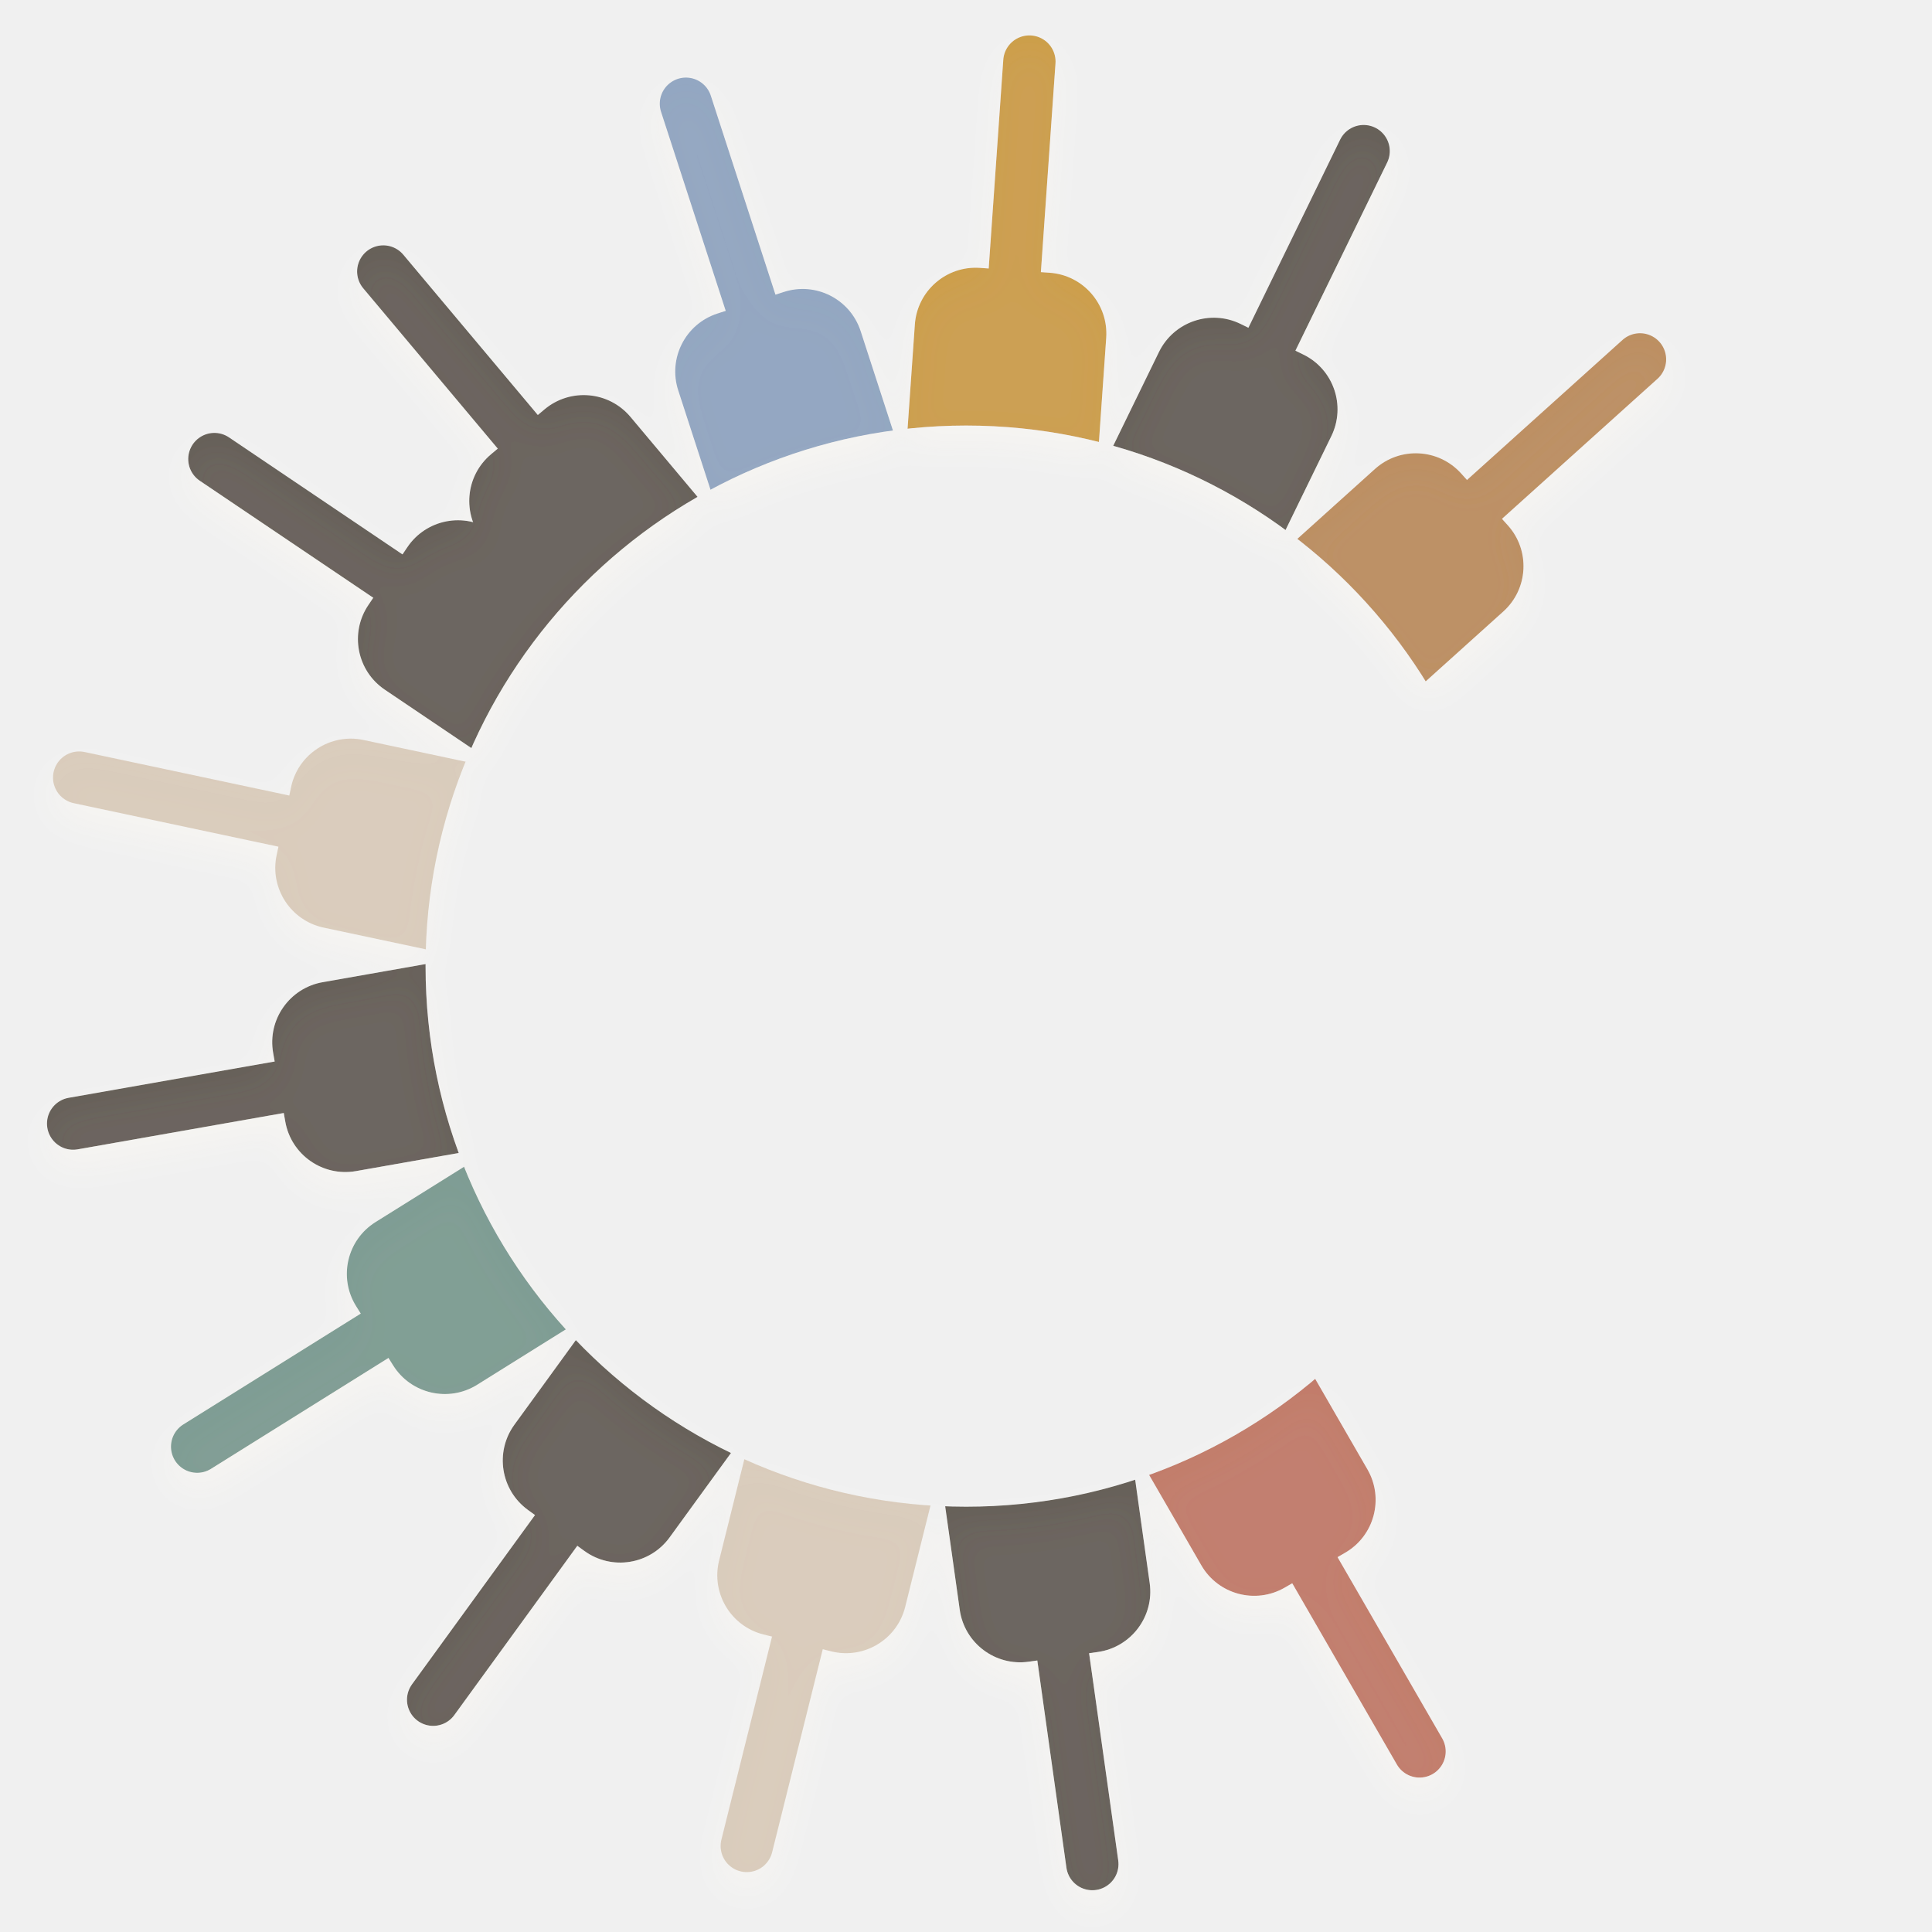
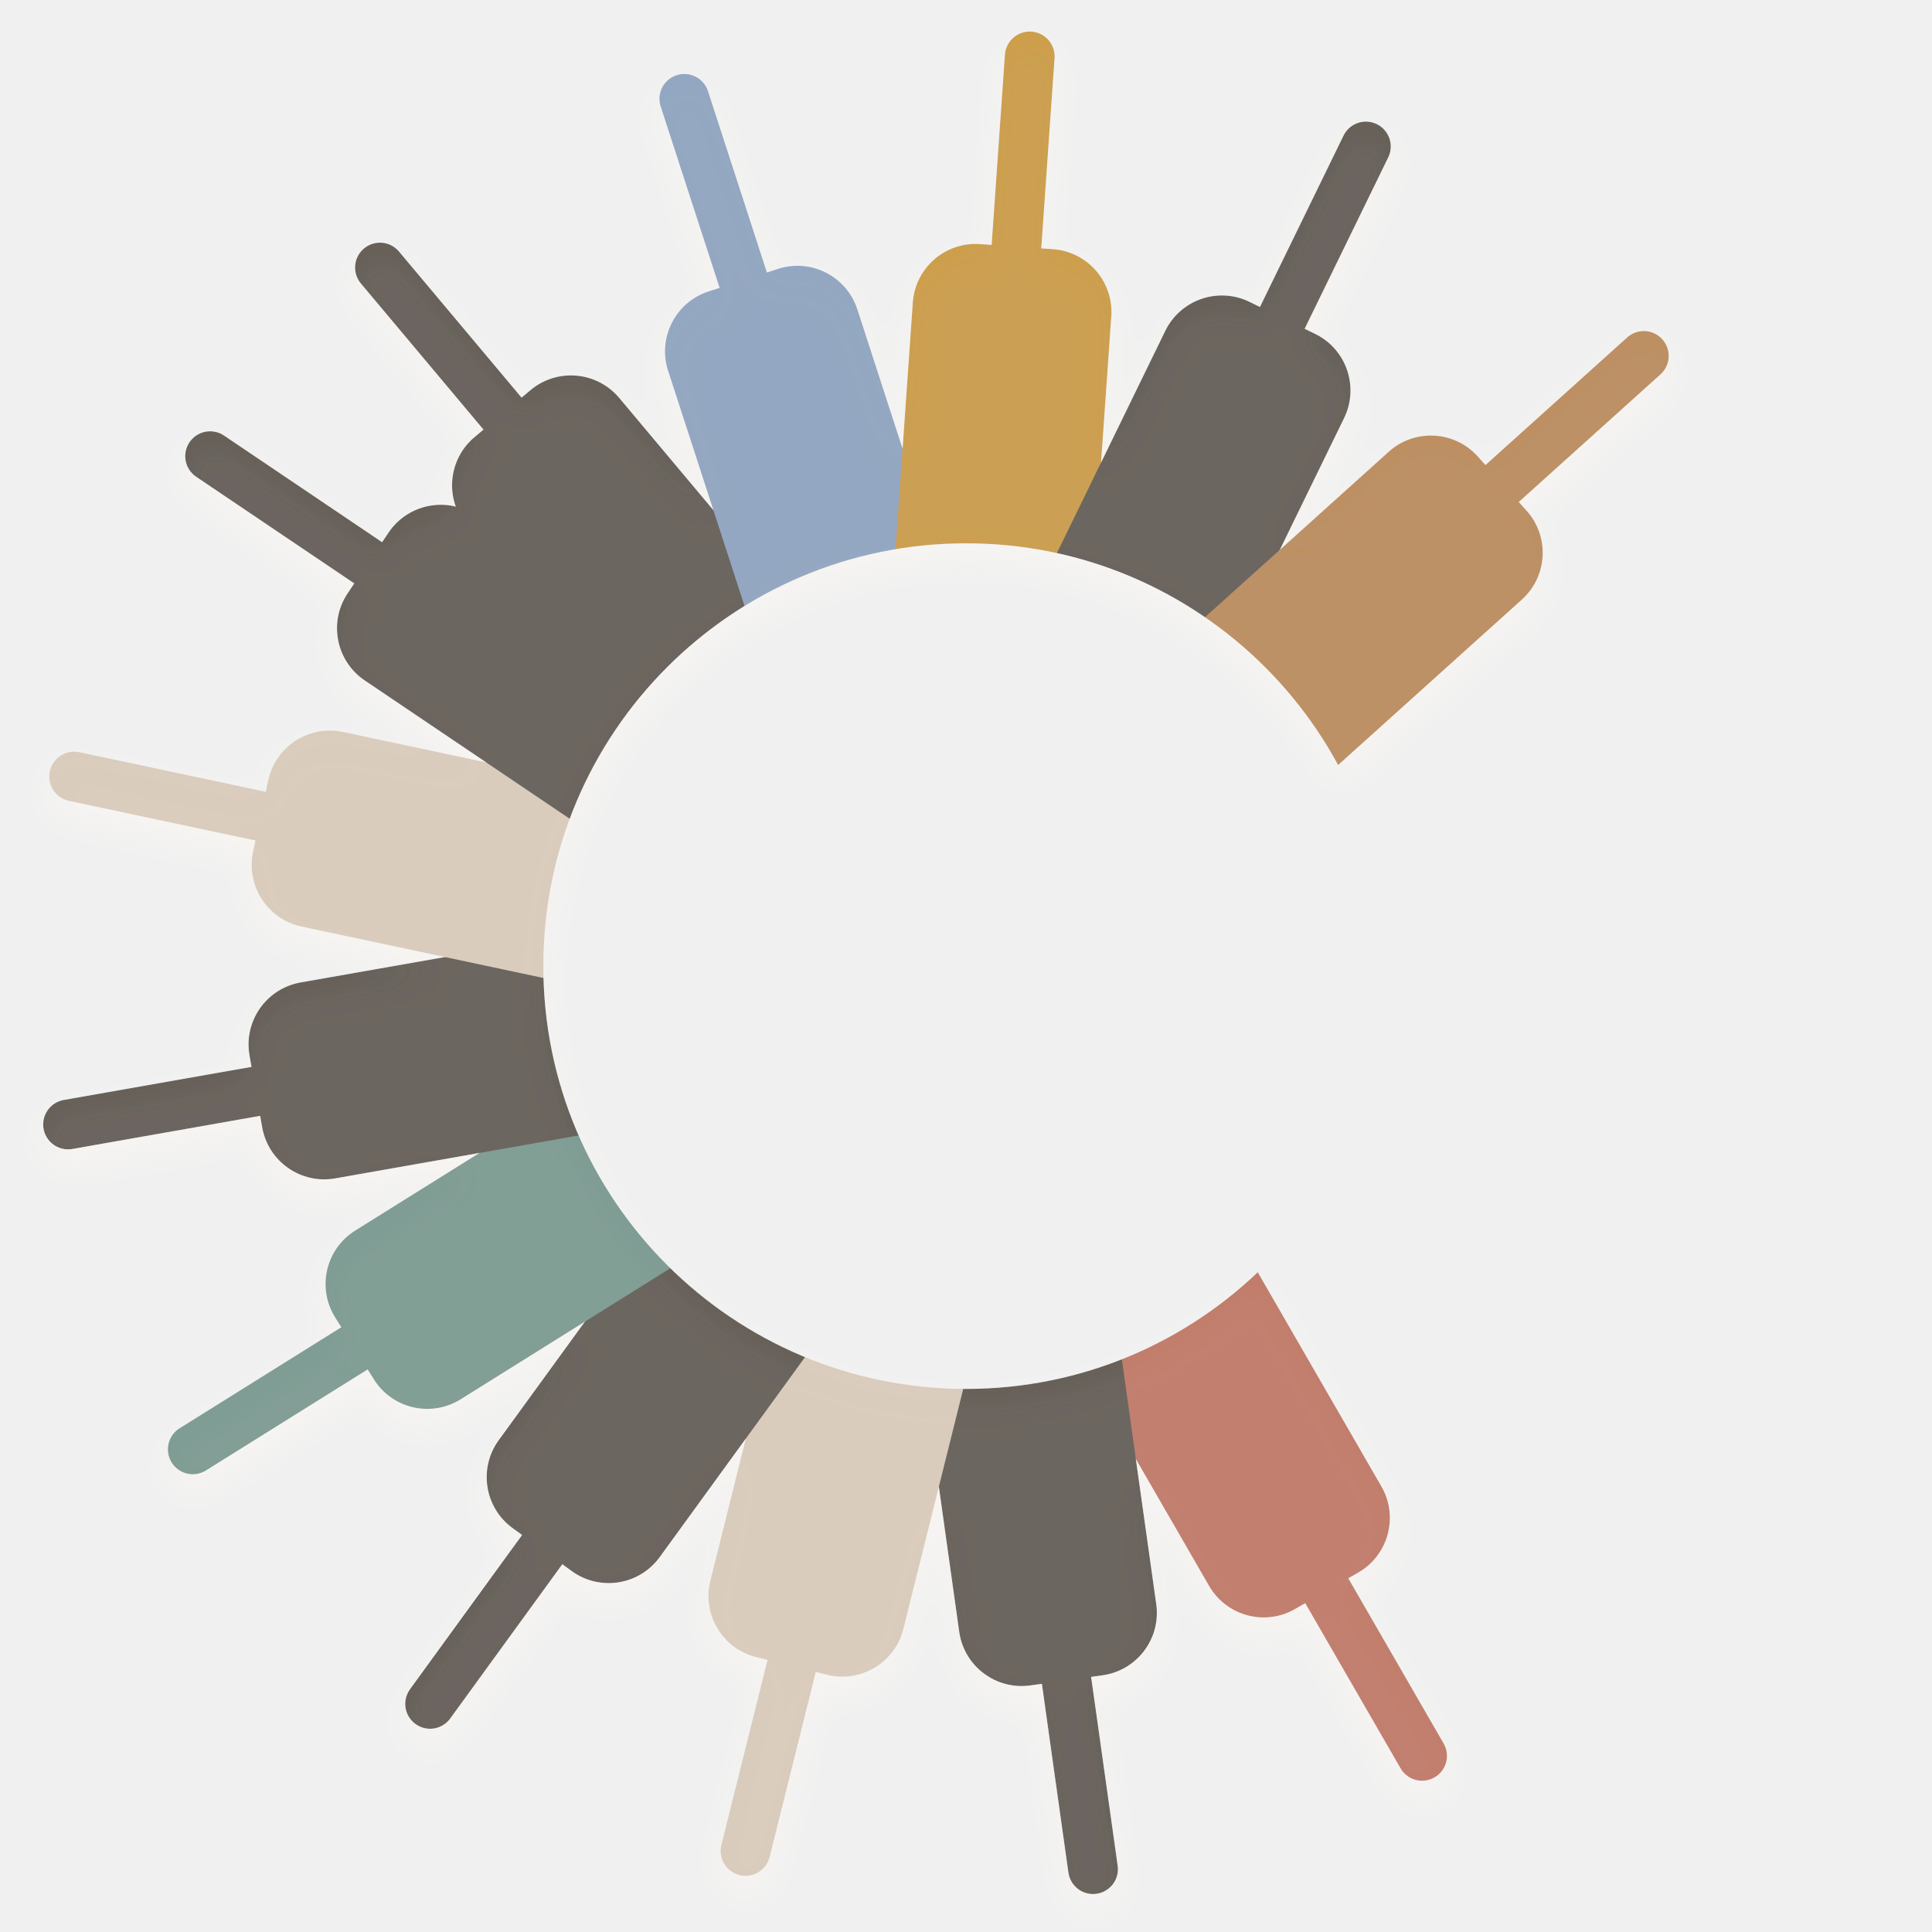
- <svg xmlns="http://www.w3.org/2000/svg" viewBox="6 6 116 116" role="img" aria-label="Curtis icon">
+ <svg xmlns="http://www.w3.org/2000/svg" viewBox="3 3 122 122" role="img" aria-label="Curtis icon">
  <defs>
    <filter id="d" x="-30%" y="-30%" width="160%" height="160%" color-interpolation-filters="sRGB">
      <feDropShadow dx="0" dy="9" stdDeviation="5" flood-color="#2b211d" flood-opacity=".17" />
      <feDropShadow dx="0" dy="1" stdDeviation="1" flood-color="#fffaf4" flood-opacity=".46" />
    </filter>
    <g id="spoke">
-       <path d="M64 12v54" fill="none" stroke="currentColor" stroke-width="3" stroke-linecap="round" />
-       <rect x="58.5" y="24" width="11" height="26" rx="3.5" fill="currentColor" />
+       <path d="M64 9v60" fill="none" stroke="currentColor" stroke-width="3" stroke-linecap="round" />
+       <rect x="58" y="20.5" width="12" height="32.5" rx="3.8" fill="currentColor" />
    </g>
    <mask id="ring">
      <rect width="128" height="128" fill="#fff" />
-       <circle cx="64" cy="64" r="31" fill="#000" />
+       <circle cx="64" cy="64" r="25.5" fill="#000" />
    </mask>
  </defs>
  <g filter="url(#d)" transform="translate(-3 -3) scale(1.047)">
    <g opacity=".92" mask="url(#ring)">
      <use href="#spoke" transform="rotate(320 64 64)" color="#5a534b" />
      <use href="#spoke" transform="rotate(342 64 64)" color="#8aa0bd" />
      <use href="#spoke" transform="rotate(4 64 64)" color="#c99739" />
      <use href="#spoke" transform="rotate(26 64 64)" color="#5a534b" />
      <use href="#spoke" transform="rotate(48 64 64)" color="#b98755" />
      <use href="#spoke" transform="rotate(150 64 64)" color="#be725f" />
      <use href="#spoke" transform="rotate(172 64 64)" color="#5a534b" />
      <use href="#spoke" transform="rotate(194 64 64)" color="#d8c9b8" />
      <use href="#spoke" transform="rotate(216 64 64)" color="#5a534b" />
      <use href="#spoke" transform="rotate(238 64 64)" color="#73958b" />
      <use href="#spoke" transform="rotate(260 64 64)" color="#5a534b" />
      <use href="#spoke" transform="rotate(282 64 64)" color="#d8c9b8" />
      <use href="#spoke" transform="rotate(304 64 64)" color="#5a534b" />
    </g>
  </g>
</svg>
